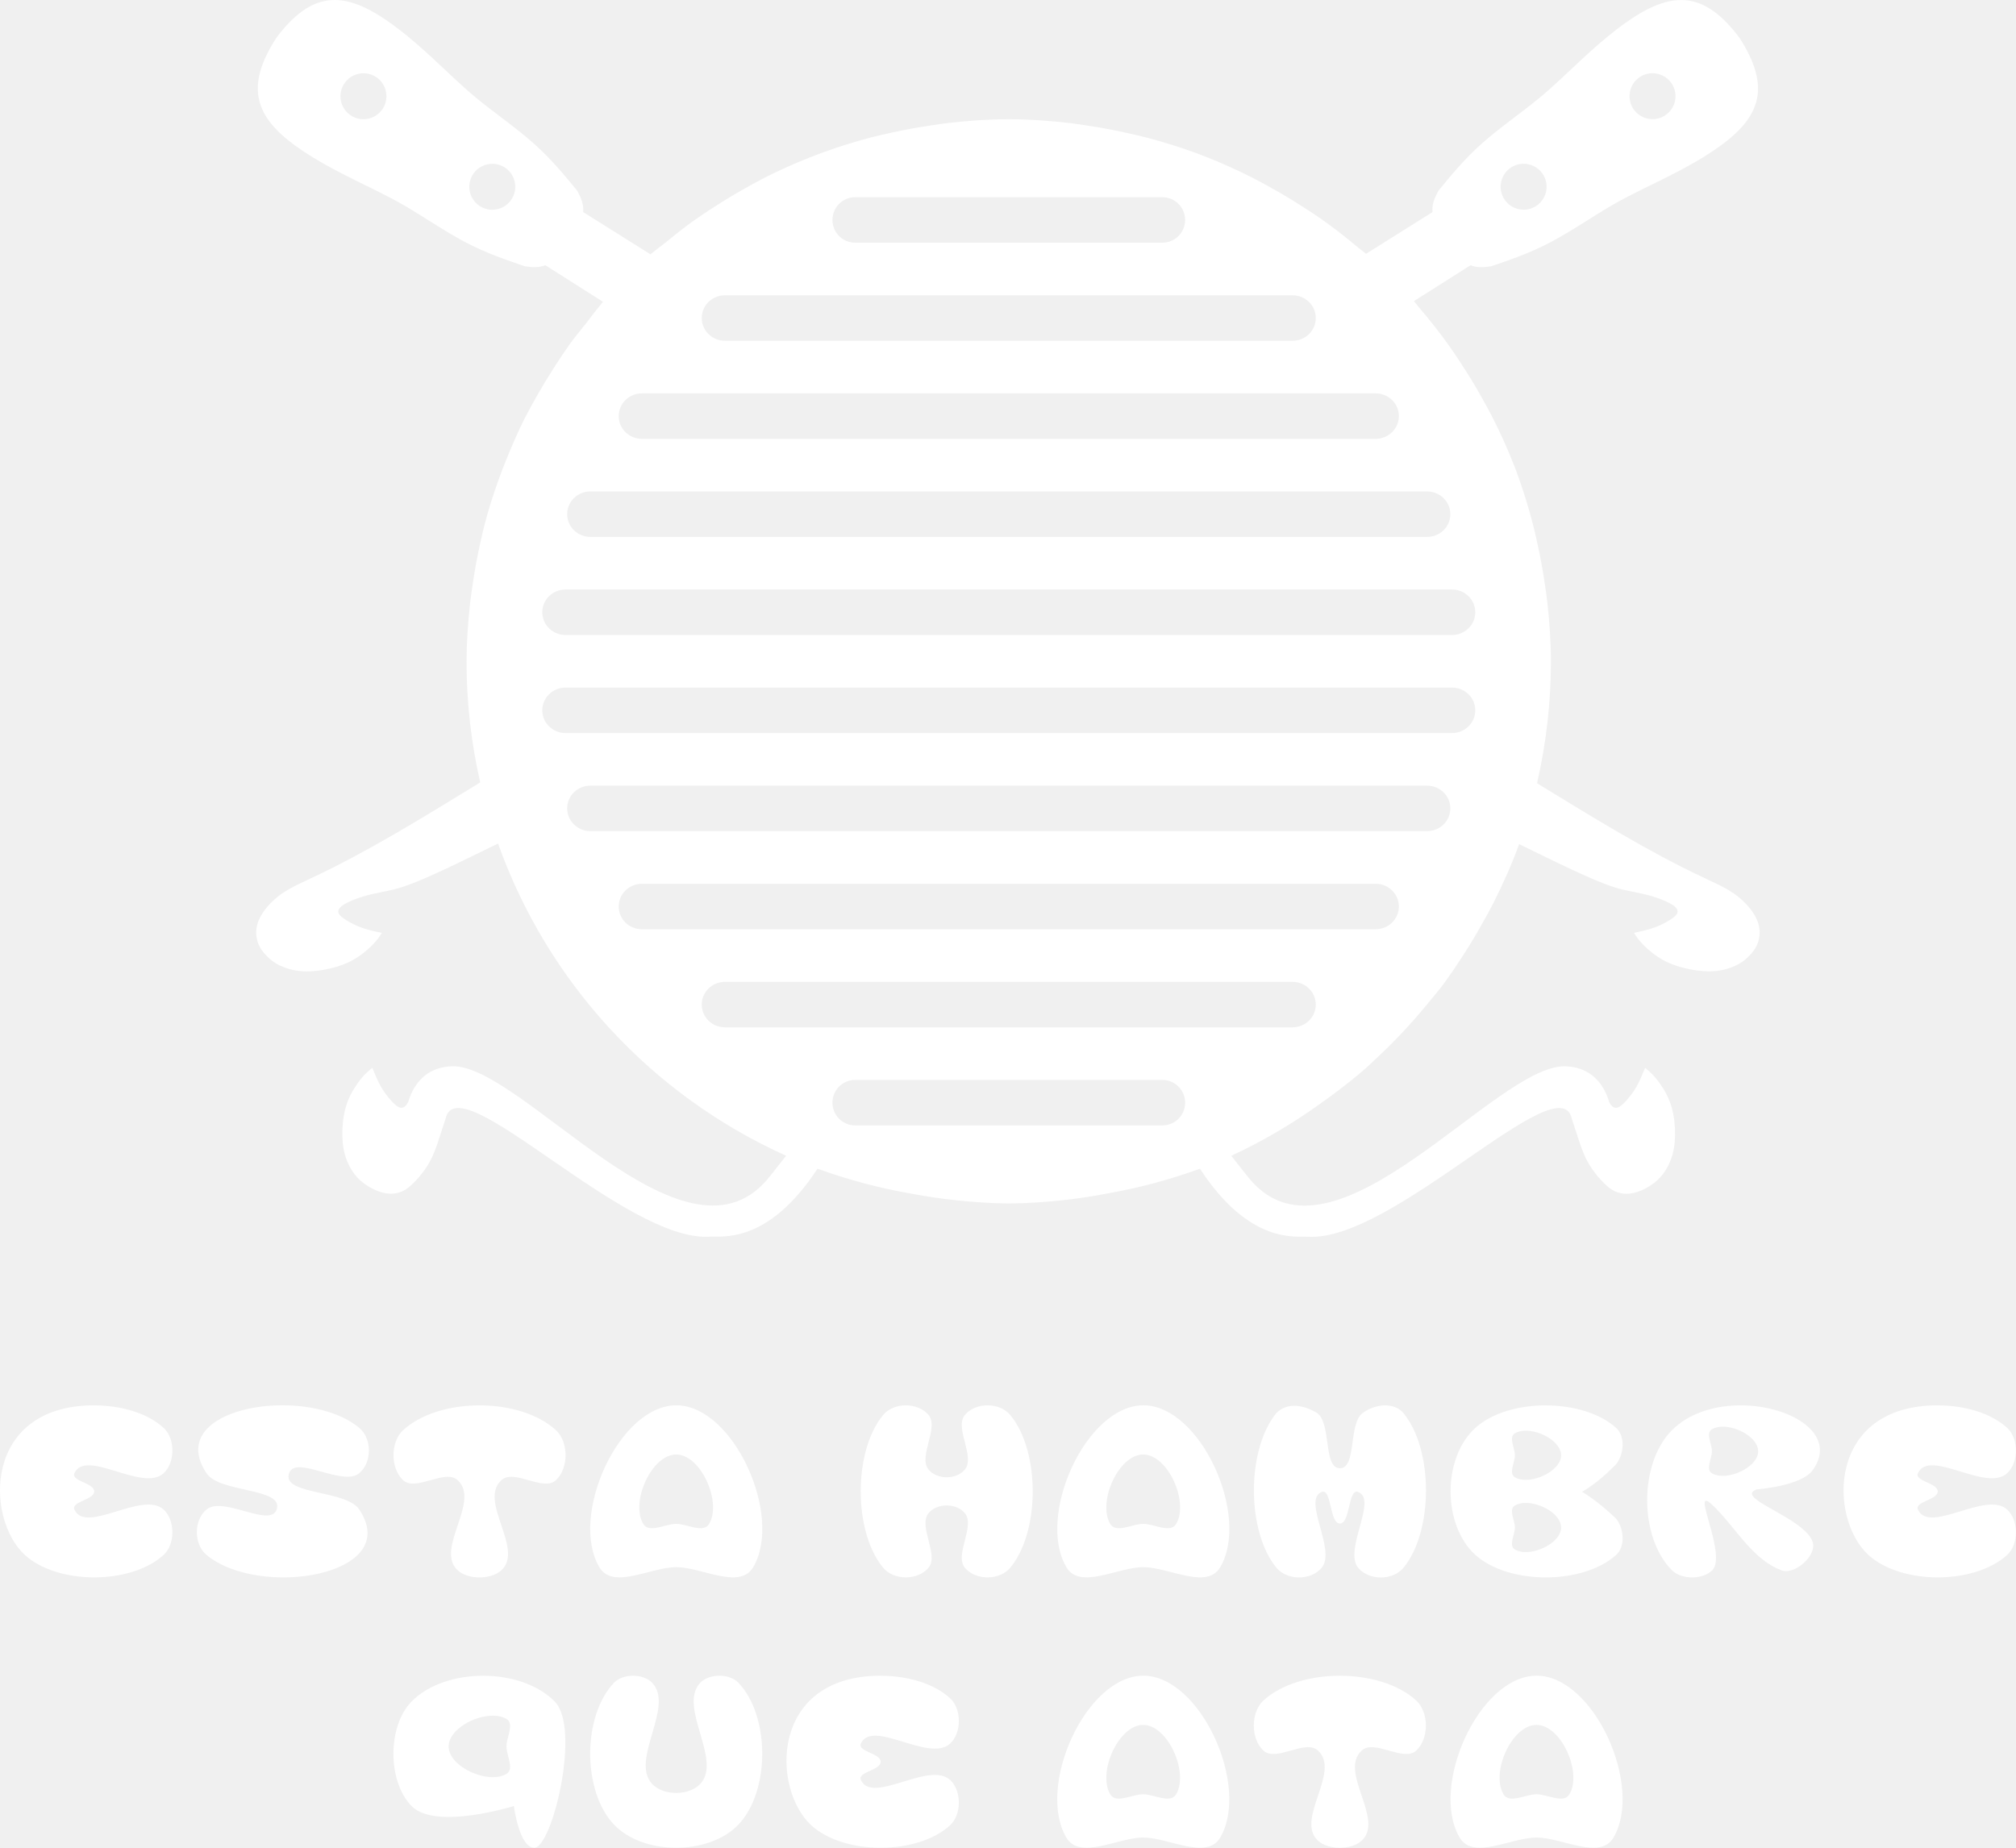
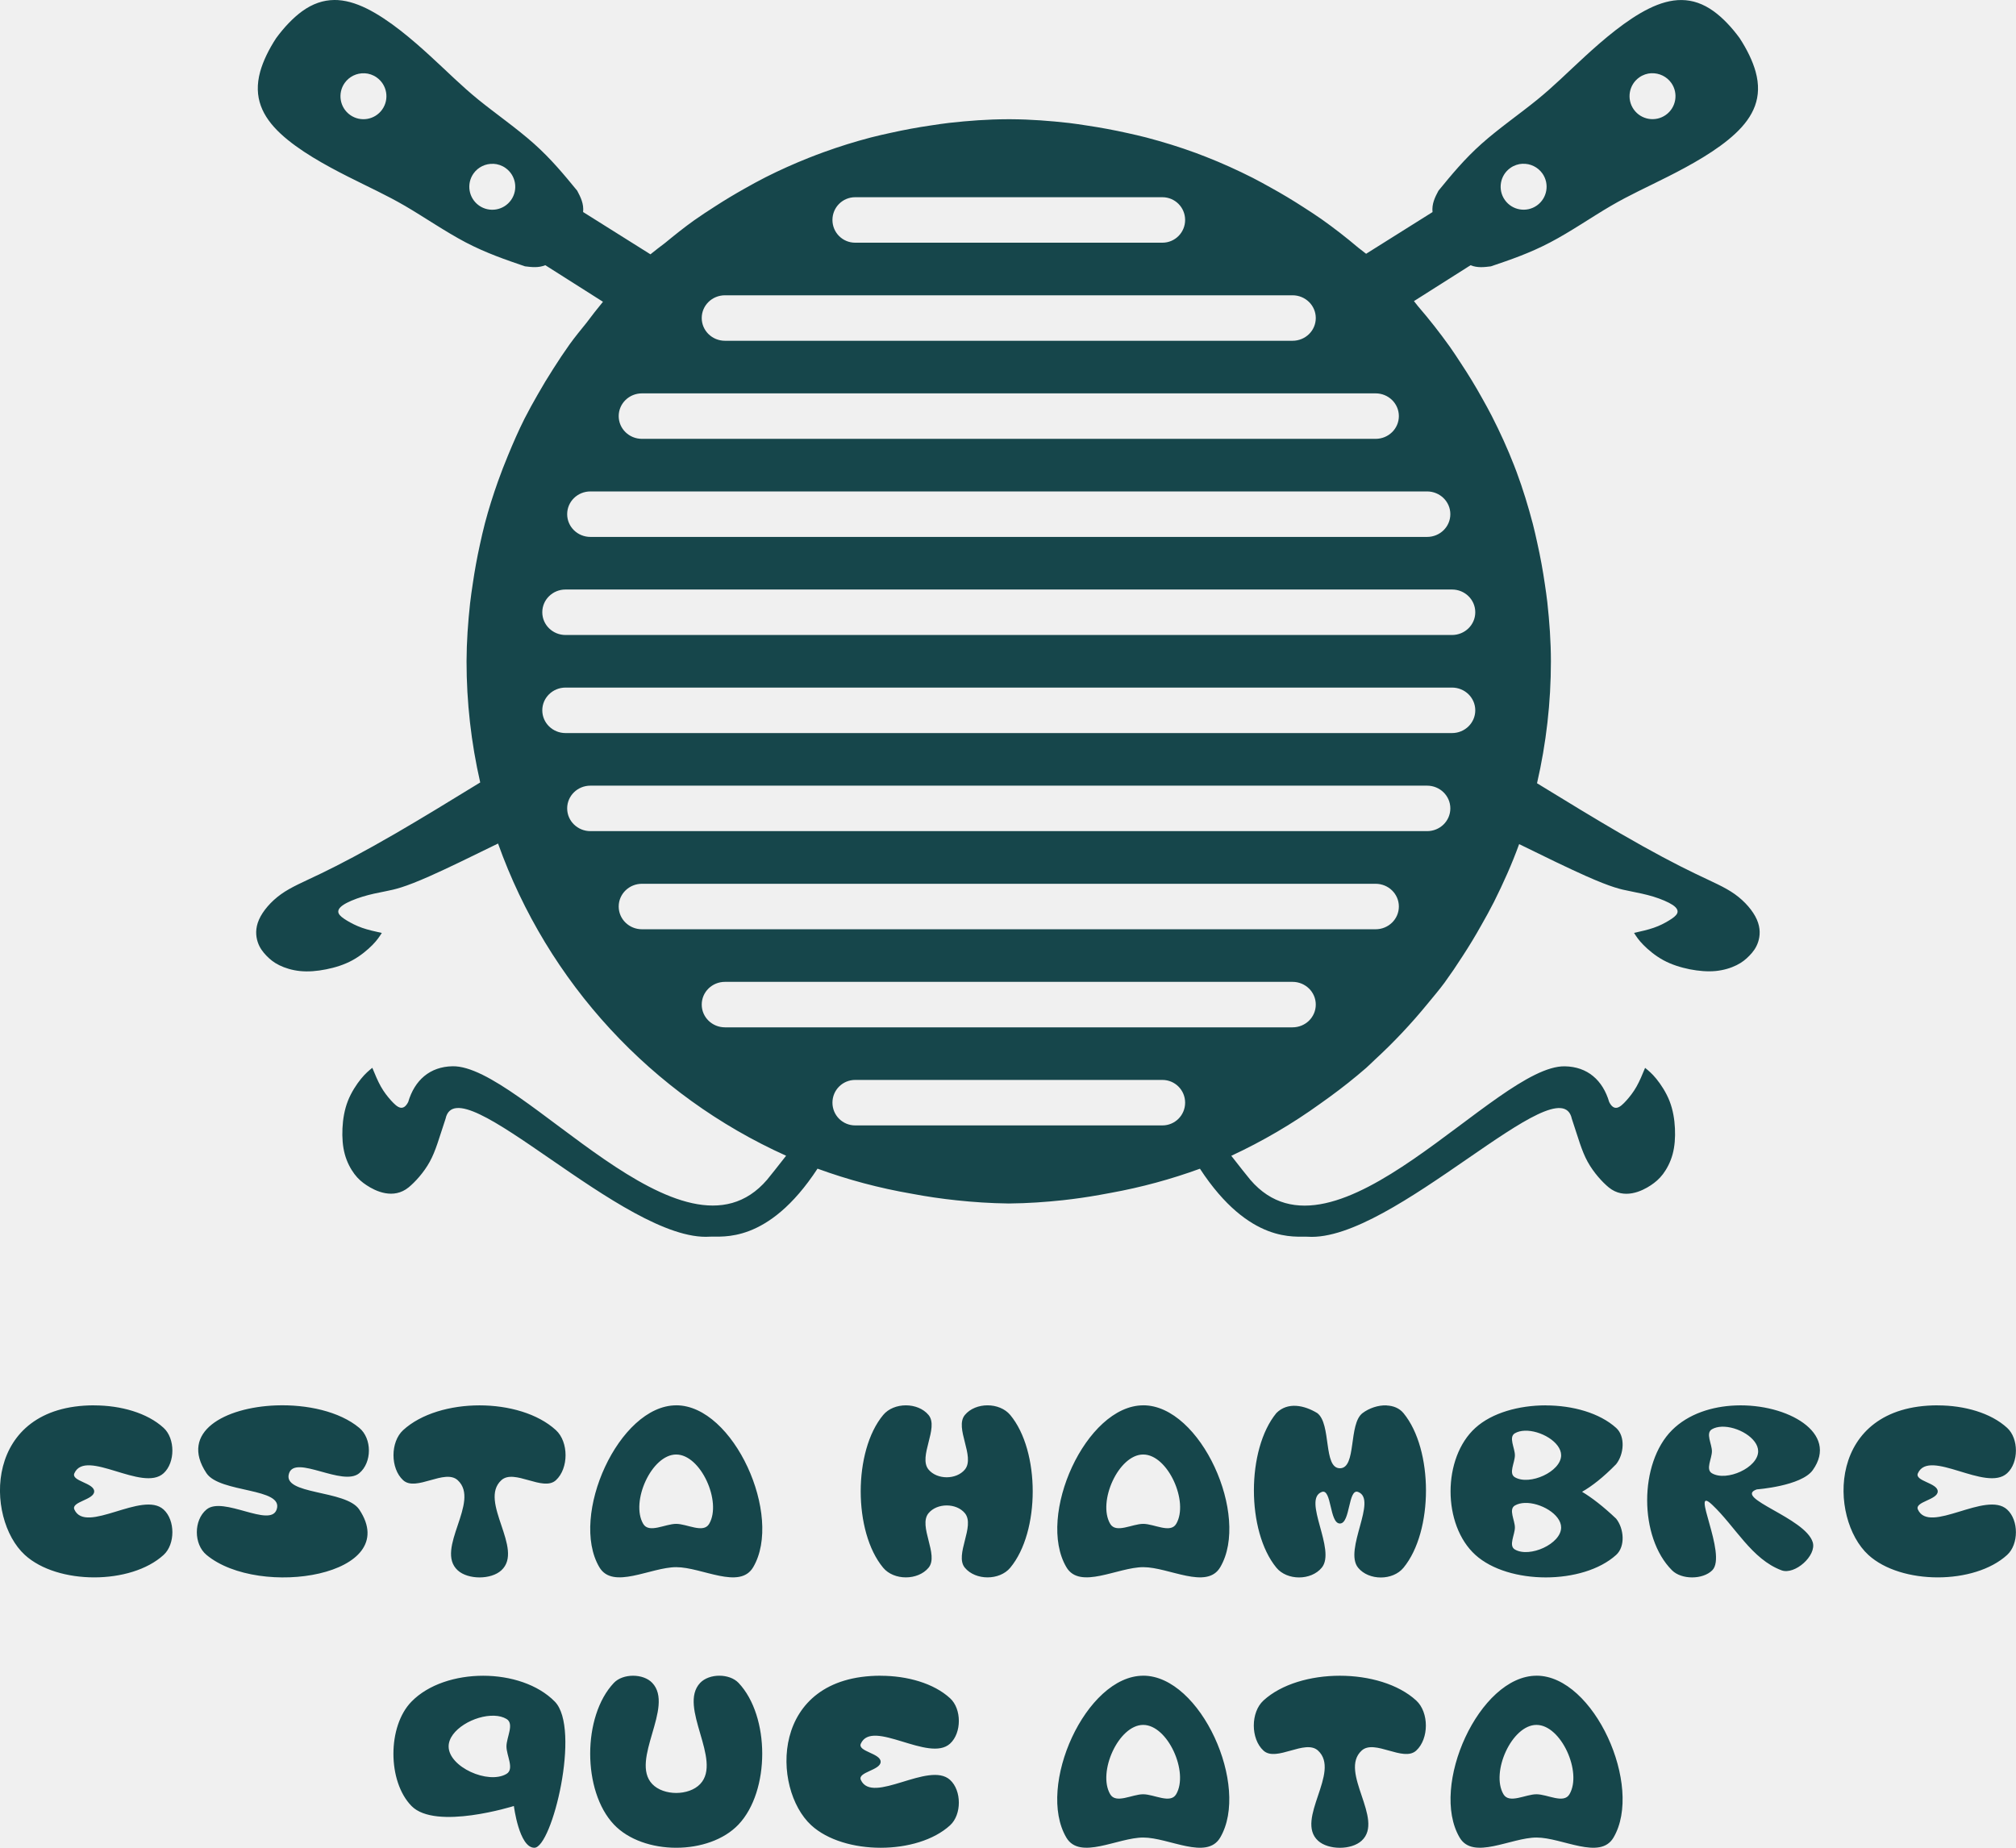
<svg xmlns="http://www.w3.org/2000/svg" width="37.756mm" height="34.61mm" viewBox="0 0 37.756 34.61" version="1.1" id="svg1">
  <defs id="defs1">
    </defs>
  <g id="layer1" transform="translate(-94.19186,-171.45)">
-     <path id="path4" style="fill:#ffffff;fill-opacity:1;stroke-width:0.251" d="m 100.45,171.45 c -0.202,0.002 -0.402,0.067 -0.603,0.213 -0.167,0.122 -0.336,0.3 -0.483,0.501 l -5.17e-4,5.2e-4 c -0.136,0.208 -0.244,0.429 -0.299,0.628 -0.132,0.48 0.039,0.84 0.38,1.159 0.341,0.319 0.85,0.597 1.259,0.804 0.409,0.207 0.717,0.344 1.072,0.55 0.355,0.207 0.757,0.484 1.139,0.685 0.383,0.2 0.746,0.324 1.109,0.448 0.127,0.016 0.253,0.031 0.381,-0.021 l 1.08,0.685 a 10.154,10.154 0 0 0 -0.308,0.393 c -0.108,0.134 -0.217,0.266 -0.317,0.405 a 10.154,10.154 0 0 0 -0.311,0.465 c -0.1,0.155 -0.194,0.312 -0.285,0.472 a 10.154,10.154 0 0 0 -0.249,0.456 c -0.113,0.225 -0.213,0.455 -0.309,0.688 a 10.154,10.154 0 0 0 -0.187,0.484 c -0.092,0.259 -0.175,0.52 -0.245,0.786 a 10.154,10.154 0 0 0 -0.095,0.405 c -0.052,0.237 -0.096,0.476 -0.131,0.717 a 10.154,10.154 0 0 0 -0.052,0.378 c -0.039,0.359 -0.065,0.721 -0.066,1.086 a 10.154,10.154 0 0 0 0,0.001 10.154,10.154 0 0 1 0,5.1e-4 10.154,10.154 0 0 0 0.256,2.267 c -0.567,0.348 -1.119,0.685 -1.578,0.951 -0.605,0.351 -1.059,0.588 -1.399,0.752 -0.34,0.164 -0.566,0.256 -0.754,0.391 -0.189,0.135 -0.341,0.314 -0.412,0.475 -0.071,0.162 -0.061,0.305 -0.025,0.417 0.036,0.112 0.098,0.19 0.164,0.259 0.067,0.069 0.138,0.128 0.242,0.179 0.104,0.051 0.239,0.094 0.39,0.109 0.15,0.015 0.316,0.002 0.484,-0.032 0.169,-0.033 0.34,-0.086 0.494,-0.17 0.153,-0.083 0.287,-0.197 0.376,-0.287 0.089,-0.091 0.132,-0.158 0.175,-0.225 -0.129,-0.028 -0.258,-0.057 -0.369,-0.096 -0.111,-0.039 -0.206,-0.089 -0.283,-0.135 -0.077,-0.047 -0.138,-0.091 -0.157,-0.138 -0.019,-0.047 0.003,-0.098 0.083,-0.153 0.08,-0.055 0.22,-0.113 0.363,-0.157 0.143,-0.044 0.29,-0.074 0.449,-0.105 0.158,-0.032 0.327,-0.065 0.816,-0.282 0.316,-0.14 0.778,-0.365 1.275,-0.609 a 10.154,10.154 0 0 0 5.395,5.848 c -0.149,0.19 -0.311,0.396 -0.357,0.45 -1.576,1.835 -4.595,-2.152 -5.891,-2.126 -0.424,0.008 -0.709,0.26 -0.83,0.67 -0.045,0.088 -0.096,0.117 -0.149,0.105 -0.054,-0.012 -0.11,-0.066 -0.173,-0.135 -0.062,-0.069 -0.13,-0.154 -0.189,-0.259 -0.059,-0.104 -0.11,-0.228 -0.161,-0.352 -0.065,0.053 -0.13,0.106 -0.212,0.207 -0.082,0.101 -0.182,0.251 -0.246,0.415 -0.064,0.164 -0.093,0.342 -0.101,0.513 -0.008,0.172 0.004,0.337 0.044,0.484 0.04,0.147 0.108,0.274 0.179,0.369 0.071,0.095 0.146,0.157 0.23,0.212 0.164,0.109 0.501,0.273 0.788,0.038 0.115,-0.095 0.281,-0.272 0.394,-0.479 0.114,-0.207 0.175,-0.444 0.296,-0.805 0.224,-1.044 3.357,2.316 4.948,2.209 0.223,-0.015 1.087,0.149 2.018,-1.274 a 10.154,10.154 0 0 0 1.762,0.469 10.154,10.154 0 0 0 0.844,0.124 c 0.318,0.034 0.638,0.055 0.959,0.059 0.005,6e-5 0.011,4.6e-4 0.016,5.1e-4 0.007,-5e-5 0.015,-4.4e-4 0.022,-5.1e-4 0.332,-0.003 0.662,-0.026 0.991,-0.061 a 10.154,10.154 0 0 0 0.687,-0.099 c 0.071,-0.013 0.142,-0.025 0.213,-0.039 a 10.154,10.154 0 0 0 1.668,-0.452 c 0.931,1.423 1.795,1.259 2.018,1.274 1.59,0.107 4.723,-3.253 4.947,-2.209 0.121,0.361 0.182,0.598 0.296,0.805 0.114,0.207 0.279,0.384 0.394,0.479 0.287,0.236 0.624,0.071 0.788,-0.038 0.084,-0.056 0.159,-0.118 0.23,-0.212 0.071,-0.095 0.139,-0.222 0.179,-0.369 0.04,-0.147 0.052,-0.312 0.044,-0.484 -0.008,-0.172 -0.037,-0.349 -0.101,-0.513 -0.064,-0.164 -0.164,-0.314 -0.246,-0.415 -0.082,-0.101 -0.147,-0.154 -0.212,-0.207 -0.051,0.124 -0.102,0.248 -0.161,0.352 -0.059,0.104 -0.127,0.19 -0.189,0.259 -0.062,0.069 -0.119,0.123 -0.173,0.135 -0.054,0.012 -0.104,-0.017 -0.149,-0.105 -0.121,-0.411 -0.406,-0.662 -0.83,-0.67 -1.296,-0.026 -4.315,3.962 -5.891,2.126 -0.046,-0.053 -0.209,-0.261 -0.357,-0.45 a 10.154,10.154 0 0 0 1.666,-0.976 c 0.06,-0.042 0.119,-0.084 0.177,-0.127 a 10.154,10.154 0 0 0 0.682,-0.542 c 0.055,-0.048 0.106,-0.101 0.16,-0.151 a 10.154,10.154 0 0 0 0.989,-1.049 c 0.108,-0.132 0.219,-0.261 0.32,-0.398 a 10.154,10.154 0 0 0 0.337,-0.495 c 0.122,-0.187 0.238,-0.378 0.347,-0.573 a 10.154,10.154 0 0 0 0.242,-0.445 c 0.175,-0.351 0.337,-0.711 0.471,-1.082 0.485,0.239 0.941,0.46 1.25,0.597 0.49,0.218 0.658,0.251 0.816,0.282 0.158,0.032 0.305,0.061 0.449,0.105 0.143,0.044 0.282,0.103 0.363,0.157 0.08,0.055 0.102,0.106 0.083,0.153 -0.019,0.047 -0.079,0.091 -0.157,0.138 -0.077,0.047 -0.171,0.097 -0.283,0.135 -0.111,0.039 -0.24,0.067 -0.369,0.096 0.043,0.068 0.086,0.135 0.175,0.225 0.089,0.091 0.223,0.204 0.376,0.287 0.153,0.083 0.325,0.136 0.494,0.17 0.169,0.033 0.334,0.046 0.484,0.032 0.151,-0.015 0.286,-0.057 0.39,-0.109 0.104,-0.051 0.175,-0.11 0.242,-0.179 0.067,-0.069 0.128,-0.147 0.164,-0.259 0.036,-0.112 0.046,-0.255 -0.025,-0.417 -0.071,-0.162 -0.223,-0.34 -0.412,-0.475 -0.189,-0.135 -0.414,-0.227 -0.754,-0.391 -0.34,-0.164 -0.794,-0.401 -1.399,-0.752 -0.451,-0.262 -0.995,-0.593 -1.552,-0.935 a 10.154,10.154 0 0 0 0.26,-2.284 c -1.1e-4,-0.372 -0.027,-0.74 -0.067,-1.106 a 10.154,10.154 0 0 0 -0.045,-0.331 c -0.038,-0.262 -0.085,-0.521 -0.143,-0.779 a 10.154,10.154 0 0 0 -0.082,-0.353 c -0.087,-0.331 -0.187,-0.659 -0.306,-0.979 a 10.154,10.154 0 0 0 -0.046,-0.12 c -0.123,-0.317 -0.264,-0.625 -0.419,-0.929 a 10.154,10.154 0 0 0 -0.182,-0.335 c -0.122,-0.22 -0.253,-0.435 -0.392,-0.645 a 10.154,10.154 0 0 0 -0.21,-0.314 c -0.187,-0.261 -0.385,-0.515 -0.597,-0.76 a 10.154,10.154 0 0 0 -0.076,-0.096 l 1.06,-0.672 c 0.128,0.052 0.255,0.037 0.381,0.021 0.363,-0.123 0.727,-0.247 1.109,-0.448 0.383,-0.2 0.784,-0.478 1.139,-0.685 0.355,-0.207 0.663,-0.343 1.072,-0.55 0.409,-0.207 0.918,-0.485 1.258,-0.804 0.341,-0.319 0.513,-0.678 0.38,-1.159 -0.055,-0.2 -0.163,-0.42 -0.299,-0.628 v -5.2e-4 c -0.147,-0.201 -0.315,-0.379 -0.483,-0.501 -0.201,-0.146 -0.401,-0.211 -0.603,-0.213 -0.202,-0.002 -0.406,0.058 -0.615,0.161 -0.418,0.206 -0.858,0.585 -1.196,0.895 -0.338,0.31 -0.574,0.55 -0.893,0.81 -0.319,0.26 -0.72,0.538 -1.042,0.825 -0.322,0.287 -0.566,0.584 -0.809,0.881 -0.065,0.122 -0.127,0.246 -0.111,0.4 l -1.244,0.781 a 10.154,10.154 0 0 0 -0.149,-0.116 c -0.222,-0.188 -0.451,-0.366 -0.687,-0.533 a 10.154,10.154 0 0 0 -0.338,-0.224 c -0.199,-0.129 -0.402,-0.251 -0.609,-0.365 a 10.154,10.154 0 0 0 -0.344,-0.186 c -0.285,-0.144 -0.576,-0.276 -0.873,-0.392 a 10.154,10.154 0 0 0 -0.188,-0.072 c -0.304,-0.112 -0.614,-0.207 -0.928,-0.29 a 10.154,10.154 0 0 0 -0.353,-0.083 c -0.25,-0.056 -0.503,-0.103 -0.758,-0.141 a 10.154,10.154 0 0 0 -0.336,-0.048 c -0.358,-0.04 -0.719,-0.068 -1.083,-0.07 a 10.154,10.154 0 0 0 -0.05,0 10.154,10.154 0 0 0 -0.026,0 c -0.365,0.001 -0.726,0.028 -1.086,0.068 a 10.154,10.154 0 0 0 -0.349,0.049 c -0.248,0.036 -0.494,0.082 -0.738,0.136 a 10.154,10.154 0 0 0 -0.382,0.089 c -0.297,0.078 -0.59,0.169 -0.879,0.274 a 10.154,10.154 0 0 0 -0.282,0.107 c -0.274,0.109 -0.544,0.23 -0.808,0.363 a 10.154,10.154 0 0 0 -0.397,0.215 c -0.185,0.104 -0.367,0.213 -0.546,0.329 a 10.154,10.154 0 0 0 -0.395,0.263 c -0.187,0.133 -0.366,0.277 -0.545,0.424 a 10.154,10.154 0 0 0 -0.274,0.213 l -1.261,-0.792 c 0.016,-0.154 -0.046,-0.278 -0.111,-0.4 -0.244,-0.297 -0.487,-0.593 -0.81,-0.881 -0.322,-0.287 -0.723,-0.566 -1.042,-0.825 -0.319,-0.26 -0.555,-0.5 -0.893,-0.81 -0.338,-0.31 -0.777,-0.688 -1.196,-0.895 -0.209,-0.103 -0.413,-0.163 -0.615,-0.161 z m 0.568,1.372 c 0.083,0.004 0.162,0.031 0.229,0.079 0.194,0.137 0.24,0.406 0.103,0.6 -0.137,0.194 -0.406,0.24 -0.6,0.103 -0.194,-0.137 -0.24,-0.406 -0.103,-0.6 0.085,-0.12 0.225,-0.188 0.371,-0.181 z m 24.103,0 c 0.146,-0.006 0.286,0.062 0.371,0.181 0.137,0.194 0.091,0.463 -0.103,0.6 -0.194,0.137 -0.463,0.091 -0.6,-0.103 -0.137,-0.194 -0.091,-0.463 0.103,-0.6 0.067,-0.048 0.147,-0.075 0.229,-0.079 z m -21.69,1.696 c 0.083,0.004 0.162,0.031 0.229,0.079 0.194,0.137 0.24,0.406 0.103,0.6 -0.137,0.194 -0.406,0.24 -0.6,0.103 -0.194,-0.137 -0.24,-0.406 -0.103,-0.6 0.085,-0.12 0.225,-0.188 0.371,-0.181 z m 19.276,0 c 0.146,-0.007 0.286,0.062 0.371,0.181 0.137,0.194 0.091,0.463 -0.103,0.6 -0.194,0.137 -0.463,0.091 -0.6,-0.103 -0.137,-0.194 -0.091,-0.463 0.103,-0.6 0.067,-0.048 0.147,-0.075 0.229,-0.079 z m -12.499,0.626 h 5.753 c 0.236,0 0.426,0.19 0.426,0.426 0,0.236 -0.19,0.426 -0.426,0.426 h -5.753 c -0.236,0 -0.426,-0.19 -0.426,-0.426 0,-0.236 0.19,-0.426 0.426,-0.426 z m -2.438,1.837 h 10.628 c 0.241,0 0.436,0.19 0.436,0.426 0,0.236 -0.194,0.426 -0.436,0.426 h -10.628 c -0.241,0 -0.436,-0.19 -0.436,-0.426 0,-0.236 0.194,-0.426 0.436,-0.426 z m -1.555,1.837 h 13.739 c 0.241,0 0.436,0.19 0.436,0.426 0,0.236 -0.195,0.426 -0.436,0.426 h -13.739 c -0.241,0 -0.436,-0.19 -0.436,-0.426 0,-0.236 0.195,-0.426 0.436,-0.426 z m -0.965,1.837 h 15.668 c 0.241,0 0.436,0.19 0.436,0.426 0,0.236 -0.194,0.426 -0.436,0.426 h -15.668 c -0.241,0 -0.436,-0.19 -0.436,-0.426 0,-0.236 0.194,-0.426 0.436,-0.426 z m -0.466,1.837 h 16.601 c 0.241,0 0.436,0.19 0.436,0.426 0,0.236 -0.195,0.426 -0.436,0.426 h -16.601 c -0.241,0 -0.436,-0.19 -0.436,-0.426 0,-0.236 0.195,-0.426 0.436,-0.426 z m 0,1.837 h 16.601 c 0.241,0 0.436,0.19 0.436,0.426 0,0.236 -0.195,0.426 -0.436,0.426 h -16.601 c -0.241,0 -0.436,-0.19 -0.436,-0.426 0,-0.236 0.195,-0.426 0.436,-0.426 z m 0.466,1.837 h 15.668 c 0.241,0 0.436,0.19 0.436,0.426 0,0.236 -0.194,0.426 -0.436,0.426 h -15.668 c -0.241,0 -0.436,-0.19 -0.436,-0.426 0,-0.236 0.194,-0.426 0.436,-0.426 z m 0.965,1.838 h 13.739 c 0.241,0 0.436,0.19 0.436,0.426 0,0.236 -0.195,0.426 -0.436,0.426 h -13.739 c -0.241,0 -0.436,-0.19 -0.436,-0.426 0,-0.236 0.195,-0.426 0.436,-0.426 z m 1.555,1.837 h 10.628 c 0.241,0 0.436,0.19 0.436,0.426 0,0.236 -0.194,0.426 -0.436,0.426 h -10.628 c -0.241,0 -0.436,-0.19 -0.436,-0.426 0,-0.236 0.194,-0.426 0.436,-0.426 z m 2.438,1.837 h 5.753 c 0.236,0 0.426,0.19 0.426,0.426 0,0.236 -0.19,0.426 -0.426,0.426 h -5.753 c -0.236,0 -0.426,-0.19 -0.426,-0.426 0,-0.236 0.19,-0.426 0.426,-0.426 z" />
-     <path id="path45" style="fill:#ffffff;stroke-width:0.034" d="m 112.687,197.773 c -0.162,0 -0.325,0.06 -0.425,0.181 -0.2,0.241 0.2,0.781 0,1.022 -0.16,0.193 -0.52,0.193 -0.68,0 -0.2,-0.241 0.2,-0.781 0,-1.022 -0.2,-0.241 -0.65,-0.241 -0.85,0 -0.561,0.674 -0.561,2.187 0,2.861 0.2,0.241 0.65,0.241 0.85,0 0.2,-0.241 -0.2,-0.781 0,-1.022 0.16,-0.193 0.52,-0.193 0.68,0 0.2,0.241 -0.2,0.781 0,1.022 0.2,0.241 0.65,0.241 0.85,0 0.561,-0.674 0.561,-2.187 0,-2.861 -0.1,-0.12 -0.263,-0.181 -0.425,-0.181 z m -16.731,1.2e-4 c -2.076,0 -2.048,2.116 -1.299,2.802 0.613,0.561 1.986,0.561 2.599,0 0.219,-0.2 0.219,-0.65 0,-0.85 -0.394,-0.361 -1.457,0.471 -1.671,0 -0.067,-0.148 0.371,-0.18 0.371,-0.34 2.3e-5,-0.16 -0.438,-0.192 -0.371,-0.34 0.213,-0.471 1.277,0.361 1.671,0 0.219,-0.2 0.219,-0.65 0,-0.85 -0.306,-0.281 -0.803,-0.421 -1.3,-0.421 z m 10.901,0 c -1.074,-1.3e-4 -2.006,2.07 -1.441,3.031 0.252,0.43 0.961,1.8e-4 1.441,2.3e-4 0.48,7e-5 1.188,0.43 1.441,2.3e-4 0.565,-0.961 -0.367,-3.032 -1.441,-3.032 z m 8.747,0 c -1.074,-1.3e-4 -2.006,2.07 -1.441,3.031 0.252,0.43 0.961,1.8e-4 1.441,2.3e-4 0.48,7e-5 1.189,0.43 1.441,2.3e-4 0.565,-0.961 -0.367,-3.032 -1.441,-3.032 z m 14.879,0 c -2.077,0 -2.048,2.116 -1.3,2.802 0.613,0.561 1.986,0.561 2.599,0 0.219,-0.2 0.219,-0.65 0,-0.85 -0.394,-0.361 -1.457,0.471 -1.671,0 -0.067,-0.148 0.371,-0.18 0.371,-0.34 3e-5,-0.16 -0.439,-0.192 -0.371,-0.34 0.213,-0.471 1.277,0.361 1.671,0 0.219,-0.2 0.219,-0.65 0,-0.85 -0.306,-0.281 -0.803,-0.421 -1.3,-0.421 z m -7.342,4.6e-4 c -0.504,2e-5 -1.007,0.14 -1.317,0.421 -0.621,0.561 -0.621,1.82 0,2.381 0.621,0.561 2.014,0.561 2.635,0 0.177,-0.16 0.147,-0.496 0,-0.68 -0.247,-0.234 -0.459,-0.396 -0.638,-0.503 0.181,-0.103 0.395,-0.268 0.638,-0.517 0.147,-0.184 0.177,-0.52 0,-0.68 -0.31,-0.28 -0.814,-0.421 -1.317,-0.421 z m -19.968,1.2e-4 c -0.547,1e-5 -1.094,0.155 -1.431,0.464 -0.241,0.221 -0.241,0.717 0,0.938 0.241,0.221 0.781,-0.221 1.022,0 0.434,0.398 -0.434,1.29 0,1.688 0.193,0.177 0.625,0.177 0.817,0 0.434,-0.398 -0.434,-1.29 0,-1.688 0.241,-0.221 0.781,0.221 1.022,0 0.241,-0.221 0.241,-0.717 0,-0.938 -0.337,-0.309 -0.884,-0.464 -1.431,-0.464 z m 16.987,1.2e-4 c -0.157,-0.006 -0.327,0.052 -0.449,0.144 -0.27,0.203 -0.108,1.034 -0.425,1.034 -0.317,-5e-5 -0.155,-0.832 -0.425,-1.034 -0.241,-0.146 -0.551,-0.214 -0.765,0 -0.561,0.683 -0.561,2.213 0,2.896 0.2,0.244 0.65,0.244 0.85,0 0.275,-0.334 -0.371,-1.276 0,-1.418 0.188,-0.072 0.142,0.591 0.34,0.591 0.198,4e-5 0.152,-0.664 0.341,-0.591 0.371,0.142 -0.275,1.084 0,1.419 0.2,0.244 0.65,0.244 0.85,0 0.561,-0.682 0.561,-2.213 0,-2.895 -0.079,-0.096 -0.194,-0.139 -0.316,-0.144 z m -20.798,6.9e-4 c -0.959,0.035 -1.819,0.496 -1.303,1.27 0.251,0.375 1.456,0.268 1.314,0.68 -0.12,0.35 -1.004,-0.258 -1.314,0 -0.241,0.2 -0.241,0.65 0,0.85 0.992,0.825 3.687,0.387 2.861,-0.85 -0.251,-0.375 -1.456,-0.268 -1.314,-0.68 0.12,-0.35 1.004,0.258 1.314,0 0.241,-0.2 0.241,-0.65 0,-0.85 -0.371,-0.309 -0.983,-0.441 -1.558,-0.42 z m 27.335,9.2e-4 c -0.442,0.017 -0.885,0.157 -1.191,0.462 -0.621,0.619 -0.621,2.007 0,2.626 0.177,0.177 0.575,0.177 0.753,0 0.29,-0.289 -0.433,-1.636 0,-1.227 0.433,0.409 0.739,1.019 1.298,1.227 0.246,0.092 0.661,-0.275 0.584,-0.526 -0.14,-0.459 -1.501,-0.833 -1.047,-0.99 0,0 0.832,-0.061 1.047,-0.36 0.497,-0.695 -0.472,-1.25 -1.445,-1.212 z m -0.262,0.398 c 0.294,-0.012 0.684,0.211 0.684,0.46 -3e-5,0.307 -0.592,0.573 -0.866,0.412 -0.123,-0.072 -2e-5,-0.274 0,-0.412 2e-5,-0.137 -0.123,-0.34 1.2e-4,-0.412 0.051,-0.03 0.114,-0.045 0.182,-0.048 z m -3.69,0.075 c 0.294,-0.012 0.684,0.211 0.684,0.46 -4e-5,0.307 -0.592,0.573 -0.866,0.412 -0.123,-0.072 1e-4,-0.274 1.2e-4,-0.412 2e-5,-0.137 -0.123,-0.34 0,-0.412 0.051,-0.03 0.114,-0.045 0.182,-0.048 z m -15.889,0.446 c 0.46,6e-5 0.859,0.887 0.617,1.299 -0.108,0.184 -0.412,-9e-5 -0.618,-1.2e-4 -0.206,-2e-5 -0.509,0.184 -0.617,-1.2e-4 -0.242,-0.412 0.157,-1.299 0.618,-1.299 z m 8.747,0 c 0.46,6e-5 0.86,0.887 0.617,1.299 -0.108,0.184 -0.412,-9e-5 -0.618,-1.2e-4 -0.206,-2e-5 -0.509,0.184 -0.618,-1.2e-4 -0.242,-0.412 0.157,-1.299 0.618,-1.299 z m 7.142,0.907 c 0.294,-0.012 0.684,0.211 0.684,0.46 -4e-5,0.307 -0.592,0.573 -0.866,0.412 -0.123,-0.072 1e-4,-0.275 1.2e-4,-0.412 2e-5,-0.137 -0.123,-0.34 0,-0.412 0.051,-0.03 0.114,-0.045 0.182,-0.048 z m -15.081,3.236 c -0.137,0 -0.274,0.045 -0.359,0.134 -0.423,0.447 0.423,1.449 0,1.895 -0.212,0.223 -0.686,0.223 -0.898,0 -0.423,-0.447 0.423,-1.449 0,-1.895 -0.169,-0.178 -0.549,-0.178 -0.718,0 -0.592,0.625 -0.592,2.028 0,2.653 0.55,0.581 1.784,0.581 2.334,0 0.592,-0.625 0.592,-2.028 0,-2.653 -0.085,-0.089 -0.222,-0.134 -0.359,-0.134 z m 7.939,0 v 1.2e-4 c -1.074,-1.3e-4 -2.006,2.07 -1.441,3.031 0.252,0.43 0.961,1.8e-4 1.441,2.3e-4 0.48,7e-5 1.188,0.43 1.441,2.3e-4 0.565,-0.961 -0.367,-3.032 -1.441,-3.032 z m 7.366,0 v 1.2e-4 c -1.074,-1.3e-4 -2.006,2.07 -1.441,3.031 0.252,0.43 0.961,1.8e-4 1.441,2.3e-4 0.48,7e-5 1.189,0.43 1.441,2.3e-4 0.565,-0.961 -0.367,-3.032 -1.441,-3.032 z m -12.283,1.2e-4 c -2.077,0 -2.048,2.116 -1.3,2.802 0.613,0.561 1.986,0.561 2.599,0 0.219,-0.2 0.219,-0.65 0,-0.85 -0.394,-0.361 -1.457,0.471 -1.671,0 -0.067,-0.148 0.371,-0.18 0.371,-0.34 2e-5,-0.16 -0.438,-0.192 -0.371,-0.34 0.213,-0.471 1.277,0.361 1.671,0 0.219,-0.2 0.219,-0.65 0,-0.85 -0.306,-0.281 -0.803,-0.421 -1.3,-0.421 z m 8.599,4.6e-4 c -0.547,0 -1.094,0.155 -1.431,0.464 -0.241,0.221 -0.241,0.717 0,0.938 0.241,0.221 0.781,-0.221 1.022,0 0.434,0.398 -0.434,1.29 0,1.688 0.193,0.177 0.625,0.177 0.817,0 0.434,-0.398 -0.434,-1.29 0,-1.688 0.241,-0.221 0.781,0.221 1.022,0 0.241,-0.221 0.241,-0.717 0,-0.938 -0.337,-0.309 -0.884,-0.464 -1.431,-0.464 z m -16.044,1.2e-4 c -0.513,-1e-5 -1.026,0.161 -1.342,0.484 -0.452,0.461 -0.452,1.495 0,1.956 0.452,0.461 1.916,3e-5 1.917,0 0,0 0.098,0.782 0.383,0.782 0.332,4e-5 0.877,-2.235 0.383,-2.738 -0.316,-0.322 -0.829,-0.484 -1.342,-0.484 z m 0.209,0.749 c 0.085,0.003 0.163,0.022 0.227,0.06 0.153,0.09 -1e-4,0.343 -1.2e-4,0.515 -2e-5,0.172 0.154,0.424 0,0.515 -0.343,0.202 -1.083,-0.131 -1.083,-0.515 4e-5,-0.312 0.488,-0.59 0.855,-0.575 z m 12.152,0.172 c 0.46,6e-5 0.859,0.887 0.617,1.299 -0.108,0.184 -0.412,3e-5 -0.618,0 -0.206,-2e-5 -0.509,0.184 -0.617,-1.2e-4 -0.242,-0.412 0.157,-1.299 0.618,-1.299 z m 7.366,0 c 0.46,5e-5 0.86,0.887 0.617,1.299 -0.108,0.184 -0.412,3e-5 -0.618,0 -0.206,-2e-5 -0.509,0.184 -0.618,-1.2e-4 -0.242,-0.412 0.157,-1.299 0.618,-1.299 z" />
+     <path id="path4" style="fill:#16464b;fill-opacity:1;stroke-width:0.251" d="m 100.45,171.45 c -0.202,0.002 -0.402,0.067 -0.603,0.213 -0.167,0.122 -0.336,0.3 -0.483,0.501 l -5.17e-4,5.2e-4 c -0.136,0.208 -0.244,0.429 -0.299,0.628 -0.132,0.48 0.039,0.84 0.38,1.159 0.341,0.319 0.85,0.597 1.259,0.804 0.409,0.207 0.717,0.344 1.072,0.55 0.355,0.207 0.757,0.484 1.139,0.685 0.383,0.2 0.746,0.324 1.109,0.448 0.127,0.016 0.253,0.031 0.381,-0.021 l 1.08,0.685 a 10.154,10.154 0 0 0 -0.308,0.393 c -0.108,0.134 -0.217,0.266 -0.317,0.405 a 10.154,10.154 0 0 0 -0.311,0.465 c -0.1,0.155 -0.194,0.312 -0.285,0.472 a 10.154,10.154 0 0 0 -0.249,0.456 c -0.113,0.225 -0.213,0.455 -0.309,0.688 a 10.154,10.154 0 0 0 -0.187,0.484 c -0.092,0.259 -0.175,0.52 -0.245,0.786 a 10.154,10.154 0 0 0 -0.095,0.405 c -0.052,0.237 -0.096,0.476 -0.131,0.717 a 10.154,10.154 0 0 0 -0.052,0.378 c -0.039,0.359 -0.065,0.721 -0.066,1.086 a 10.154,10.154 0 0 0 0,0.001 10.154,10.154 0 0 1 0,5.1e-4 10.154,10.154 0 0 0 0.256,2.267 c -0.567,0.348 -1.119,0.685 -1.578,0.951 -0.605,0.351 -1.059,0.588 -1.399,0.752 -0.34,0.164 -0.566,0.256 -0.754,0.391 -0.189,0.135 -0.341,0.314 -0.412,0.475 -0.071,0.162 -0.061,0.305 -0.025,0.417 0.036,0.112 0.098,0.19 0.164,0.259 0.067,0.069 0.138,0.128 0.242,0.179 0.104,0.051 0.239,0.094 0.39,0.109 0.15,0.015 0.316,0.002 0.484,-0.032 0.169,-0.033 0.34,-0.086 0.494,-0.17 0.153,-0.083 0.287,-0.197 0.376,-0.287 0.089,-0.091 0.132,-0.158 0.175,-0.225 -0.129,-0.028 -0.258,-0.057 -0.369,-0.096 -0.111,-0.039 -0.206,-0.089 -0.283,-0.135 -0.077,-0.047 -0.138,-0.091 -0.157,-0.138 -0.019,-0.047 0.003,-0.098 0.083,-0.153 0.08,-0.055 0.22,-0.113 0.363,-0.157 0.143,-0.044 0.29,-0.074 0.449,-0.105 0.158,-0.032 0.327,-0.065 0.816,-0.282 0.316,-0.14 0.778,-0.365 1.275,-0.609 a 10.154,10.154 0 0 0 5.395,5.848 c -0.149,0.19 -0.311,0.396 -0.357,0.45 -1.576,1.835 -4.595,-2.152 -5.891,-2.126 -0.424,0.008 -0.709,0.26 -0.83,0.67 -0.045,0.088 -0.096,0.117 -0.149,0.105 -0.054,-0.012 -0.11,-0.066 -0.173,-0.135 -0.062,-0.069 -0.13,-0.154 -0.189,-0.259 -0.059,-0.104 -0.11,-0.228 -0.161,-0.352 -0.065,0.053 -0.13,0.106 -0.212,0.207 -0.082,0.101 -0.182,0.251 -0.246,0.415 -0.064,0.164 -0.093,0.342 -0.101,0.513 -0.008,0.172 0.004,0.337 0.044,0.484 0.04,0.147 0.108,0.274 0.179,0.369 0.071,0.095 0.146,0.157 0.23,0.212 0.164,0.109 0.501,0.273 0.788,0.038 0.115,-0.095 0.281,-0.272 0.394,-0.479 0.114,-0.207 0.175,-0.444 0.296,-0.805 0.224,-1.044 3.357,2.316 4.948,2.209 0.223,-0.015 1.087,0.149 2.018,-1.274 a 10.154,10.154 0 0 0 1.762,0.469 10.154,10.154 0 0 0 0.844,0.124 c 0.318,0.034 0.638,0.055 0.959,0.059 0.005,6e-5 0.011,4.6e-4 0.016,5.1e-4 0.007,-5e-5 0.015,-4.4e-4 0.022,-5.1e-4 0.332,-0.003 0.662,-0.026 0.991,-0.061 a 10.154,10.154 0 0 0 0.687,-0.099 c 0.071,-0.013 0.142,-0.025 0.213,-0.039 a 10.154,10.154 0 0 0 1.668,-0.452 c 0.931,1.423 1.795,1.259 2.018,1.274 1.59,0.107 4.723,-3.253 4.947,-2.209 0.121,0.361 0.182,0.598 0.296,0.805 0.114,0.207 0.279,0.384 0.394,0.479 0.287,0.236 0.624,0.071 0.788,-0.038 0.084,-0.056 0.159,-0.118 0.23,-0.212 0.071,-0.095 0.139,-0.222 0.179,-0.369 0.04,-0.147 0.052,-0.312 0.044,-0.484 -0.008,-0.172 -0.037,-0.349 -0.101,-0.513 -0.064,-0.164 -0.164,-0.314 -0.246,-0.415 -0.082,-0.101 -0.147,-0.154 -0.212,-0.207 -0.051,0.124 -0.102,0.248 -0.161,0.352 -0.059,0.104 -0.127,0.19 -0.189,0.259 -0.062,0.069 -0.119,0.123 -0.173,0.135 -0.054,0.012 -0.104,-0.017 -0.149,-0.105 -0.121,-0.411 -0.406,-0.662 -0.83,-0.67 -1.296,-0.026 -4.315,3.962 -5.891,2.126 -0.046,-0.053 -0.209,-0.261 -0.357,-0.45 a 10.154,10.154 0 0 0 1.666,-0.976 c 0.06,-0.042 0.119,-0.084 0.177,-0.127 a 10.154,10.154 0 0 0 0.682,-0.542 c 0.055,-0.048 0.106,-0.101 0.16,-0.151 a 10.154,10.154 0 0 0 0.989,-1.049 c 0.108,-0.132 0.219,-0.261 0.32,-0.398 a 10.154,10.154 0 0 0 0.337,-0.495 c 0.122,-0.187 0.238,-0.378 0.347,-0.573 a 10.154,10.154 0 0 0 0.242,-0.445 c 0.175,-0.351 0.337,-0.711 0.471,-1.082 0.485,0.239 0.941,0.46 1.25,0.597 0.49,0.218 0.658,0.251 0.816,0.282 0.158,0.032 0.305,0.061 0.449,0.105 0.143,0.044 0.282,0.103 0.363,0.157 0.08,0.055 0.102,0.106 0.083,0.153 -0.019,0.047 -0.079,0.091 -0.157,0.138 -0.077,0.047 -0.171,0.097 -0.283,0.135 -0.111,0.039 -0.24,0.067 -0.369,0.096 0.043,0.068 0.086,0.135 0.175,0.225 0.089,0.091 0.223,0.204 0.376,0.287 0.153,0.083 0.325,0.136 0.494,0.17 0.169,0.033 0.334,0.046 0.484,0.032 0.151,-0.015 0.286,-0.057 0.39,-0.109 0.104,-0.051 0.175,-0.11 0.242,-0.179 0.067,-0.069 0.128,-0.147 0.164,-0.259 0.036,-0.112 0.046,-0.255 -0.025,-0.417 -0.071,-0.162 -0.223,-0.34 -0.412,-0.475 -0.189,-0.135 -0.414,-0.227 -0.754,-0.391 -0.34,-0.164 -0.794,-0.401 -1.399,-0.752 -0.451,-0.262 -0.995,-0.593 -1.552,-0.935 a 10.154,10.154 0 0 0 0.26,-2.284 c -1.1e-4,-0.372 -0.027,-0.74 -0.067,-1.106 a 10.154,10.154 0 0 0 -0.045,-0.331 c -0.038,-0.262 -0.085,-0.521 -0.143,-0.779 a 10.154,10.154 0 0 0 -0.082,-0.353 c -0.087,-0.331 -0.187,-0.659 -0.306,-0.979 a 10.154,10.154 0 0 0 -0.046,-0.12 c -0.123,-0.317 -0.264,-0.625 -0.419,-0.929 a 10.154,10.154 0 0 0 -0.182,-0.335 c -0.122,-0.22 -0.253,-0.435 -0.392,-0.645 a 10.154,10.154 0 0 0 -0.21,-0.314 c -0.187,-0.261 -0.385,-0.515 -0.597,-0.76 a 10.154,10.154 0 0 0 -0.076,-0.096 l 1.06,-0.672 c 0.128,0.052 0.255,0.037 0.381,0.021 0.363,-0.123 0.727,-0.247 1.109,-0.448 0.383,-0.2 0.784,-0.478 1.139,-0.685 0.355,-0.207 0.663,-0.343 1.072,-0.55 0.409,-0.207 0.918,-0.485 1.258,-0.804 0.341,-0.319 0.513,-0.678 0.38,-1.159 -0.055,-0.2 -0.163,-0.42 -0.299,-0.628 v -5.2e-4 c -0.147,-0.201 -0.315,-0.379 -0.483,-0.501 -0.201,-0.146 -0.401,-0.211 -0.603,-0.213 -0.202,-0.002 -0.406,0.058 -0.615,0.161 -0.418,0.206 -0.858,0.585 -1.196,0.895 -0.338,0.31 -0.574,0.55 -0.893,0.81 -0.319,0.26 -0.72,0.538 -1.042,0.825 -0.322,0.287 -0.566,0.584 -0.809,0.881 -0.065,0.122 -0.127,0.246 -0.111,0.4 l -1.244,0.781 a 10.154,10.154 0 0 0 -0.149,-0.116 c -0.222,-0.188 -0.451,-0.366 -0.687,-0.533 a 10.154,10.154 0 0 0 -0.338,-0.224 c -0.199,-0.129 -0.402,-0.251 -0.609,-0.365 a 10.154,10.154 0 0 0 -0.344,-0.186 c -0.285,-0.144 -0.576,-0.276 -0.873,-0.392 a 10.154,10.154 0 0 0 -0.188,-0.072 c -0.304,-0.112 -0.614,-0.207 -0.928,-0.29 a 10.154,10.154 0 0 0 -0.353,-0.083 c -0.25,-0.056 -0.503,-0.103 -0.758,-0.141 a 10.154,10.154 0 0 0 -0.336,-0.048 c -0.358,-0.04 -0.719,-0.068 -1.083,-0.07 a 10.154,10.154 0 0 0 -0.05,0 10.154,10.154 0 0 0 -0.026,0 c -0.365,0.001 -0.726,0.028 -1.086,0.068 a 10.154,10.154 0 0 0 -0.349,0.049 c -0.248,0.036 -0.494,0.082 -0.738,0.136 a 10.154,10.154 0 0 0 -0.382,0.089 c -0.297,0.078 -0.59,0.169 -0.879,0.274 a 10.154,10.154 0 0 0 -0.282,0.107 c -0.274,0.109 -0.544,0.23 -0.808,0.363 a 10.154,10.154 0 0 0 -0.397,0.215 c -0.185,0.104 -0.367,0.213 -0.546,0.329 a 10.154,10.154 0 0 0 -0.395,0.263 c -0.187,0.133 -0.366,0.277 -0.545,0.424 a 10.154,10.154 0 0 0 -0.274,0.213 l -1.261,-0.792 c 0.016,-0.154 -0.046,-0.278 -0.111,-0.4 -0.244,-0.297 -0.487,-0.593 -0.81,-0.881 -0.322,-0.287 -0.723,-0.566 -1.042,-0.825 -0.319,-0.26 -0.555,-0.5 -0.893,-0.81 -0.338,-0.31 -0.777,-0.688 -1.196,-0.895 -0.209,-0.103 -0.413,-0.163 -0.615,-0.161 z m 0.568,1.372 c 0.083,0.004 0.162,0.031 0.229,0.079 0.194,0.137 0.24,0.406 0.103,0.6 -0.137,0.194 -0.406,0.24 -0.6,0.103 -0.194,-0.137 -0.24,-0.406 -0.103,-0.6 0.085,-0.12 0.225,-0.188 0.371,-0.181 z m 24.103,0 c 0.146,-0.006 0.286,0.062 0.371,0.181 0.137,0.194 0.091,0.463 -0.103,0.6 -0.194,0.137 -0.463,0.091 -0.6,-0.103 -0.137,-0.194 -0.091,-0.463 0.103,-0.6 0.067,-0.048 0.147,-0.075 0.229,-0.079 z m -21.69,1.696 c 0.083,0.004 0.162,0.031 0.229,0.079 0.194,0.137 0.24,0.406 0.103,0.6 -0.137,0.194 -0.406,0.24 -0.6,0.103 -0.194,-0.137 -0.24,-0.406 -0.103,-0.6 0.085,-0.12 0.225,-0.188 0.371,-0.181 z m 19.276,0 c 0.146,-0.007 0.286,0.062 0.371,0.181 0.137,0.194 0.091,0.463 -0.103,0.6 -0.194,0.137 -0.463,0.091 -0.6,-0.103 -0.137,-0.194 -0.091,-0.463 0.103,-0.6 0.067,-0.048 0.147,-0.075 0.229,-0.079 z m -12.499,0.626 h 5.753 c 0.236,0 0.426,0.19 0.426,0.426 0,0.236 -0.19,0.426 -0.426,0.426 h -5.753 c -0.236,0 -0.426,-0.19 -0.426,-0.426 0,-0.236 0.19,-0.426 0.426,-0.426 z m -2.438,1.837 h 10.628 c 0.241,0 0.436,0.19 0.436,0.426 0,0.236 -0.194,0.426 -0.436,0.426 h -10.628 c -0.241,0 -0.436,-0.19 -0.436,-0.426 0,-0.236 0.194,-0.426 0.436,-0.426 z m -1.555,1.837 h 13.739 c 0.241,0 0.436,0.19 0.436,0.426 0,0.236 -0.195,0.426 -0.436,0.426 h -13.739 c -0.241,0 -0.436,-0.19 -0.436,-0.426 0,-0.236 0.195,-0.426 0.436,-0.426 z m -0.965,1.837 h 15.668 c 0.241,0 0.436,0.19 0.436,0.426 0,0.236 -0.194,0.426 -0.436,0.426 h -15.668 c -0.241,0 -0.436,-0.19 -0.436,-0.426 0,-0.236 0.194,-0.426 0.436,-0.426 z m -0.466,1.837 h 16.601 c 0.241,0 0.436,0.19 0.436,0.426 0,0.236 -0.195,0.426 -0.436,0.426 h -16.601 c -0.241,0 -0.436,-0.19 -0.436,-0.426 0,-0.236 0.195,-0.426 0.436,-0.426 z m 0,1.837 h 16.601 c 0.241,0 0.436,0.19 0.436,0.426 0,0.236 -0.195,0.426 -0.436,0.426 h -16.601 c -0.241,0 -0.436,-0.19 -0.436,-0.426 0,-0.236 0.195,-0.426 0.436,-0.426 z m 0.466,1.837 h 15.668 c 0.241,0 0.436,0.19 0.436,0.426 0,0.236 -0.194,0.426 -0.436,0.426 h -15.668 c -0.241,0 -0.436,-0.19 -0.436,-0.426 0,-0.236 0.194,-0.426 0.436,-0.426 z m 0.965,1.838 h 13.739 c 0.241,0 0.436,0.19 0.436,0.426 0,0.236 -0.195,0.426 -0.436,0.426 h -13.739 c -0.241,0 -0.436,-0.19 -0.436,-0.426 0,-0.236 0.195,-0.426 0.436,-0.426 z m 1.555,1.837 h 10.628 c 0.241,0 0.436,0.19 0.436,0.426 0,0.236 -0.194,0.426 -0.436,0.426 h -10.628 c -0.241,0 -0.436,-0.19 -0.436,-0.426 0,-0.236 0.194,-0.426 0.436,-0.426 z m 2.438,1.837 h 5.753 c 0.236,0 0.426,0.19 0.426,0.426 0,0.236 -0.19,0.426 -0.426,0.426 h -5.753 c -0.236,0 -0.426,-0.19 -0.426,-0.426 0,-0.236 0.19,-0.426 0.426,-0.426 z" />
+     <path id="path45" style="fill:#16464b;stroke-width:0.034;fill-opacity:1" d="m 112.687,197.773 c -0.162,0 -0.325,0.06 -0.425,0.181 -0.2,0.241 0.2,0.781 0,1.022 -0.16,0.193 -0.52,0.193 -0.68,0 -0.2,-0.241 0.2,-0.781 0,-1.022 -0.2,-0.241 -0.65,-0.241 -0.85,0 -0.561,0.674 -0.561,2.187 0,2.861 0.2,0.241 0.65,0.241 0.85,0 0.2,-0.241 -0.2,-0.781 0,-1.022 0.16,-0.193 0.52,-0.193 0.68,0 0.2,0.241 -0.2,0.781 0,1.022 0.2,0.241 0.65,0.241 0.85,0 0.561,-0.674 0.561,-2.187 0,-2.861 -0.1,-0.12 -0.263,-0.181 -0.425,-0.181 z m -16.731,1.2e-4 c -2.076,0 -2.048,2.116 -1.299,2.802 0.613,0.561 1.986,0.561 2.599,0 0.219,-0.2 0.219,-0.65 0,-0.85 -0.394,-0.361 -1.457,0.471 -1.671,0 -0.067,-0.148 0.371,-0.18 0.371,-0.34 2.3e-5,-0.16 -0.438,-0.192 -0.371,-0.34 0.213,-0.471 1.277,0.361 1.671,0 0.219,-0.2 0.219,-0.65 0,-0.85 -0.306,-0.281 -0.803,-0.421 -1.3,-0.421 z m 10.901,0 c -1.074,-1.3e-4 -2.006,2.07 -1.441,3.031 0.252,0.43 0.961,1.8e-4 1.441,2.3e-4 0.48,7e-5 1.188,0.43 1.441,2.3e-4 0.565,-0.961 -0.367,-3.032 -1.441,-3.032 z m 8.747,0 c -1.074,-1.3e-4 -2.006,2.07 -1.441,3.031 0.252,0.43 0.961,1.8e-4 1.441,2.3e-4 0.48,7e-5 1.189,0.43 1.441,2.3e-4 0.565,-0.961 -0.367,-3.032 -1.441,-3.032 z m 14.879,0 c -2.077,0 -2.048,2.116 -1.3,2.802 0.613,0.561 1.986,0.561 2.599,0 0.219,-0.2 0.219,-0.65 0,-0.85 -0.394,-0.361 -1.457,0.471 -1.671,0 -0.067,-0.148 0.371,-0.18 0.371,-0.34 3e-5,-0.16 -0.439,-0.192 -0.371,-0.34 0.213,-0.471 1.277,0.361 1.671,0 0.219,-0.2 0.219,-0.65 0,-0.85 -0.306,-0.281 -0.803,-0.421 -1.3,-0.421 z m -7.342,4.6e-4 c -0.504,2e-5 -1.007,0.14 -1.317,0.421 -0.621,0.561 -0.621,1.82 0,2.381 0.621,0.561 2.014,0.561 2.635,0 0.177,-0.16 0.147,-0.496 0,-0.68 -0.247,-0.234 -0.459,-0.396 -0.638,-0.503 0.181,-0.103 0.395,-0.268 0.638,-0.517 0.147,-0.184 0.177,-0.52 0,-0.68 -0.31,-0.28 -0.814,-0.421 -1.317,-0.421 z m -19.968,1.2e-4 c -0.547,1e-5 -1.094,0.155 -1.431,0.464 -0.241,0.221 -0.241,0.717 0,0.938 0.241,0.221 0.781,-0.221 1.022,0 0.434,0.398 -0.434,1.29 0,1.688 0.193,0.177 0.625,0.177 0.817,0 0.434,-0.398 -0.434,-1.29 0,-1.688 0.241,-0.221 0.781,0.221 1.022,0 0.241,-0.221 0.241,-0.717 0,-0.938 -0.337,-0.309 -0.884,-0.464 -1.431,-0.464 z m 16.987,1.2e-4 c -0.157,-0.006 -0.327,0.052 -0.449,0.144 -0.27,0.203 -0.108,1.034 -0.425,1.034 -0.317,-5e-5 -0.155,-0.832 -0.425,-1.034 -0.241,-0.146 -0.551,-0.214 -0.765,0 -0.561,0.683 -0.561,2.213 0,2.896 0.2,0.244 0.65,0.244 0.85,0 0.275,-0.334 -0.371,-1.276 0,-1.418 0.188,-0.072 0.142,0.591 0.34,0.591 0.198,4e-5 0.152,-0.664 0.341,-0.591 0.371,0.142 -0.275,1.084 0,1.419 0.2,0.244 0.65,0.244 0.85,0 0.561,-0.682 0.561,-2.213 0,-2.895 -0.079,-0.096 -0.194,-0.139 -0.316,-0.144 z m -20.798,6.9e-4 c -0.959,0.035 -1.819,0.496 -1.303,1.27 0.251,0.375 1.456,0.268 1.314,0.68 -0.12,0.35 -1.004,-0.258 -1.314,0 -0.241,0.2 -0.241,0.65 0,0.85 0.992,0.825 3.687,0.387 2.861,-0.85 -0.251,-0.375 -1.456,-0.268 -1.314,-0.68 0.12,-0.35 1.004,0.258 1.314,0 0.241,-0.2 0.241,-0.65 0,-0.85 -0.371,-0.309 -0.983,-0.441 -1.558,-0.42 z m 27.335,9.2e-4 c -0.442,0.017 -0.885,0.157 -1.191,0.462 -0.621,0.619 -0.621,2.007 0,2.626 0.177,0.177 0.575,0.177 0.753,0 0.29,-0.289 -0.433,-1.636 0,-1.227 0.433,0.409 0.739,1.019 1.298,1.227 0.246,0.092 0.661,-0.275 0.584,-0.526 -0.14,-0.459 -1.501,-0.833 -1.047,-0.99 0,0 0.832,-0.061 1.047,-0.36 0.497,-0.695 -0.472,-1.25 -1.445,-1.212 z m -0.262,0.398 c 0.294,-0.012 0.684,0.211 0.684,0.46 -3e-5,0.307 -0.592,0.573 -0.866,0.412 -0.123,-0.072 -2e-5,-0.274 0,-0.412 2e-5,-0.137 -0.123,-0.34 1.2e-4,-0.412 0.051,-0.03 0.114,-0.045 0.182,-0.048 z m -3.69,0.075 c 0.294,-0.012 0.684,0.211 0.684,0.46 -4e-5,0.307 -0.592,0.573 -0.866,0.412 -0.123,-0.072 1e-4,-0.274 1.2e-4,-0.412 2e-5,-0.137 -0.123,-0.34 0,-0.412 0.051,-0.03 0.114,-0.045 0.182,-0.048 z m -15.889,0.446 c 0.46,6e-5 0.859,0.887 0.617,1.299 -0.108,0.184 -0.412,-9e-5 -0.618,-1.2e-4 -0.206,-2e-5 -0.509,0.184 -0.617,-1.2e-4 -0.242,-0.412 0.157,-1.299 0.618,-1.299 z m 8.747,0 c 0.46,6e-5 0.86,0.887 0.617,1.299 -0.108,0.184 -0.412,-9e-5 -0.618,-1.2e-4 -0.206,-2e-5 -0.509,0.184 -0.618,-1.2e-4 -0.242,-0.412 0.157,-1.299 0.618,-1.299 z m 7.142,0.907 c 0.294,-0.012 0.684,0.211 0.684,0.46 -4e-5,0.307 -0.592,0.573 -0.866,0.412 -0.123,-0.072 1e-4,-0.275 1.2e-4,-0.412 2e-5,-0.137 -0.123,-0.34 0,-0.412 0.051,-0.03 0.114,-0.045 0.182,-0.048 z m -15.081,3.236 c -0.137,0 -0.274,0.045 -0.359,0.134 -0.423,0.447 0.423,1.449 0,1.895 -0.212,0.223 -0.686,0.223 -0.898,0 -0.423,-0.447 0.423,-1.449 0,-1.895 -0.169,-0.178 -0.549,-0.178 -0.718,0 -0.592,0.625 -0.592,2.028 0,2.653 0.55,0.581 1.784,0.581 2.334,0 0.592,-0.625 0.592,-2.028 0,-2.653 -0.085,-0.089 -0.222,-0.134 -0.359,-0.134 z m 7.939,0 v 1.2e-4 c -1.074,-1.3e-4 -2.006,2.07 -1.441,3.031 0.252,0.43 0.961,1.8e-4 1.441,2.3e-4 0.48,7e-5 1.188,0.43 1.441,2.3e-4 0.565,-0.961 -0.367,-3.032 -1.441,-3.032 z m 7.366,0 v 1.2e-4 c -1.074,-1.3e-4 -2.006,2.07 -1.441,3.031 0.252,0.43 0.961,1.8e-4 1.441,2.3e-4 0.48,7e-5 1.189,0.43 1.441,2.3e-4 0.565,-0.961 -0.367,-3.032 -1.441,-3.032 z m -12.283,1.2e-4 c -2.077,0 -2.048,2.116 -1.3,2.802 0.613,0.561 1.986,0.561 2.599,0 0.219,-0.2 0.219,-0.65 0,-0.85 -0.394,-0.361 -1.457,0.471 -1.671,0 -0.067,-0.148 0.371,-0.18 0.371,-0.34 2e-5,-0.16 -0.438,-0.192 -0.371,-0.34 0.213,-0.471 1.277,0.361 1.671,0 0.219,-0.2 0.219,-0.65 0,-0.85 -0.306,-0.281 -0.803,-0.421 -1.3,-0.421 z m 8.599,4.6e-4 c -0.547,0 -1.094,0.155 -1.431,0.464 -0.241,0.221 -0.241,0.717 0,0.938 0.241,0.221 0.781,-0.221 1.022,0 0.434,0.398 -0.434,1.29 0,1.688 0.193,0.177 0.625,0.177 0.817,0 0.434,-0.398 -0.434,-1.29 0,-1.688 0.241,-0.221 0.781,0.221 1.022,0 0.241,-0.221 0.241,-0.717 0,-0.938 -0.337,-0.309 -0.884,-0.464 -1.431,-0.464 z m -16.044,1.2e-4 c -0.513,-1e-5 -1.026,0.161 -1.342,0.484 -0.452,0.461 -0.452,1.495 0,1.956 0.452,0.461 1.916,3e-5 1.917,0 0,0 0.098,0.782 0.383,0.782 0.332,4e-5 0.877,-2.235 0.383,-2.738 -0.316,-0.322 -0.829,-0.484 -1.342,-0.484 z m 0.209,0.749 c 0.085,0.003 0.163,0.022 0.227,0.06 0.153,0.09 -1e-4,0.343 -1.2e-4,0.515 -2e-5,0.172 0.154,0.424 0,0.515 -0.343,0.202 -1.083,-0.131 -1.083,-0.515 4e-5,-0.312 0.488,-0.59 0.855,-0.575 z m 12.152,0.172 c 0.46,6e-5 0.859,0.887 0.617,1.299 -0.108,0.184 -0.412,3e-5 -0.618,0 -0.206,-2e-5 -0.509,0.184 -0.617,-1.2e-4 -0.242,-0.412 0.157,-1.299 0.618,-1.299 z m 7.366,0 c 0.46,5e-5 0.86,0.887 0.617,1.299 -0.108,0.184 -0.412,3e-5 -0.618,0 -0.206,-2e-5 -0.509,0.184 -0.618,-1.2e-4 -0.242,-0.412 0.157,-1.299 0.618,-1.299 z" />
  </g>
</svg>
